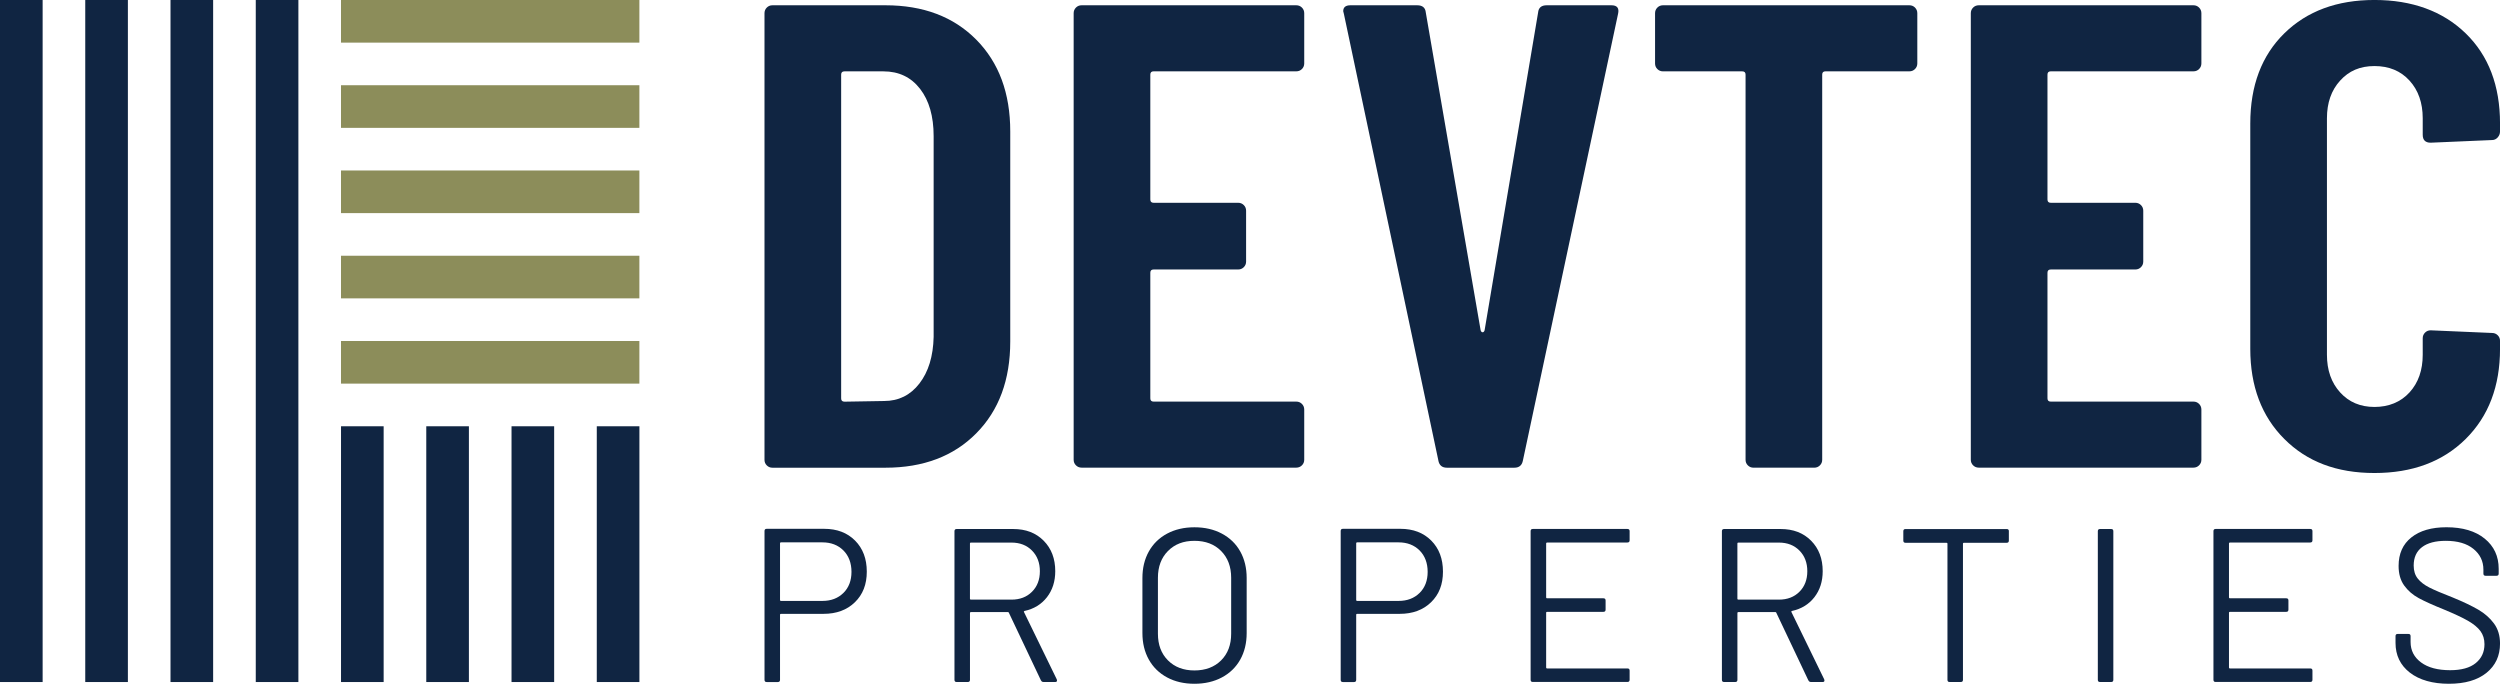
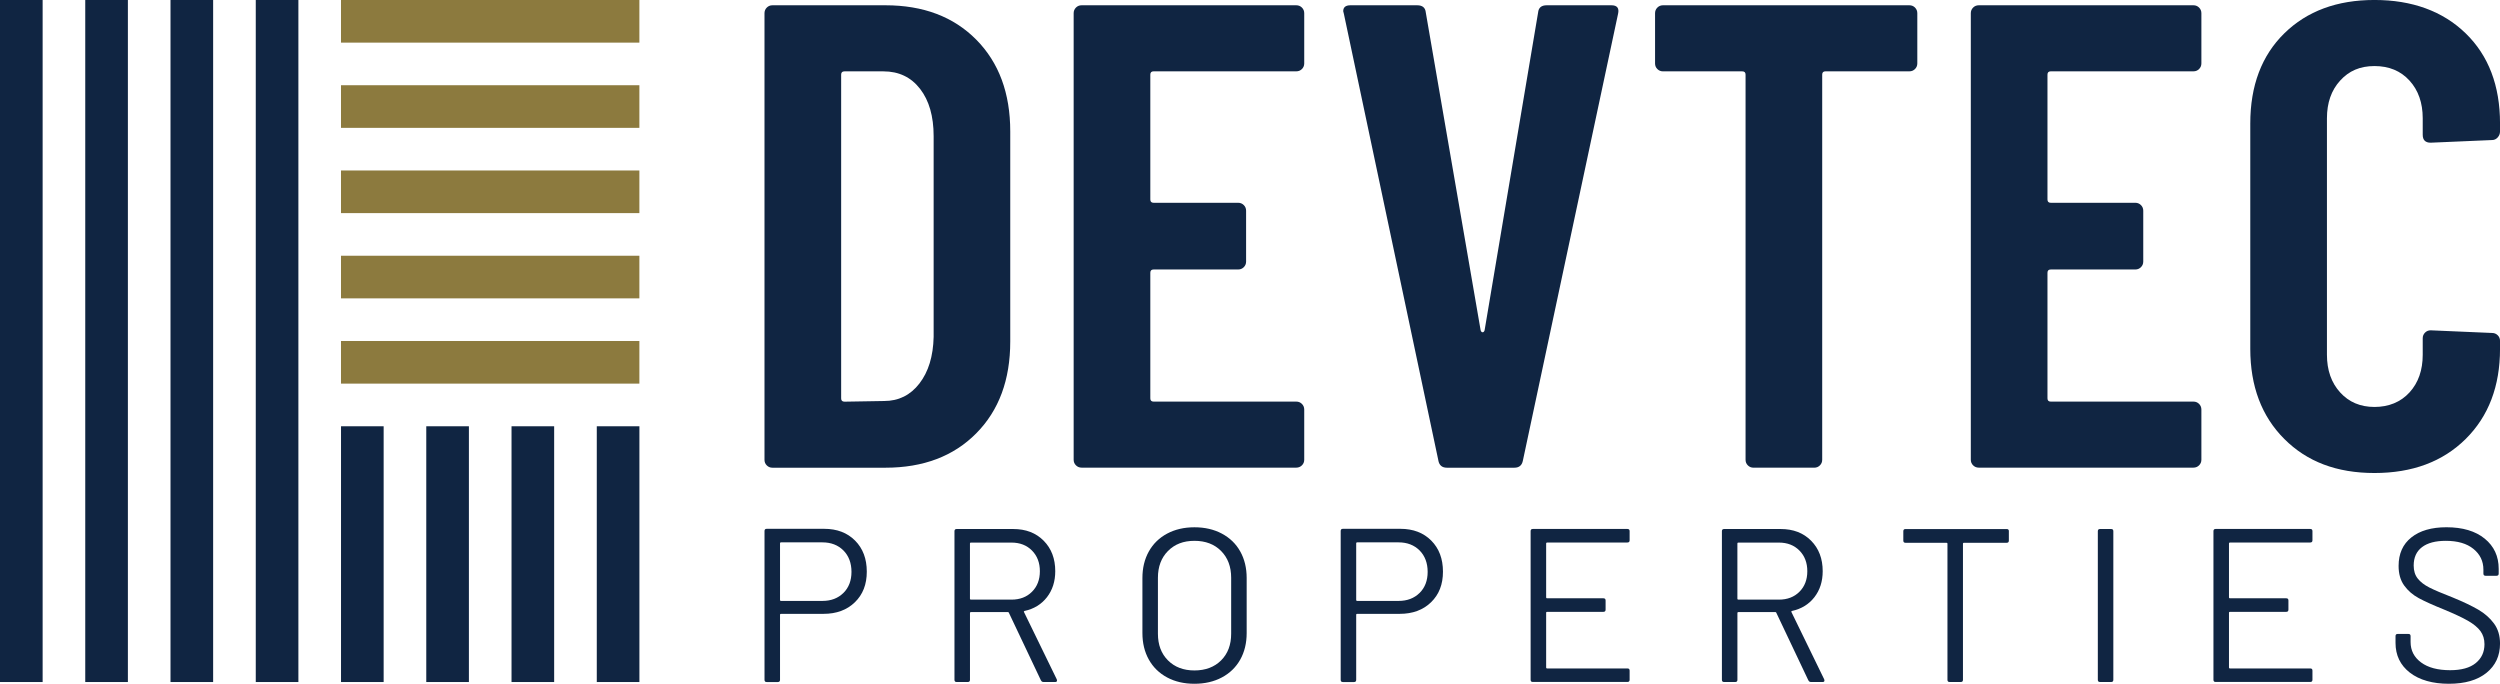
<svg xmlns="http://www.w3.org/2000/svg" id="Layer_2" data-name="Layer 2" viewBox="0 0 1009.33 276.06">
  <defs>
    <style>
      .cls-1 {
        fill: #102542;
      }
      .cls-2 {
-         fill: #8c8d5a;
+         fill: #8C7A3E;
      }
    </style>
  </defs>
  <g id="Layer_1-2" data-name="Layer 1">
    <g>
      <g>
        <path class="cls-1" d="M345.23,218.26c3.15,3.18,4.72,7.35,4.72,12.53s-1.6,9.24-4.81,12.36c-3.21,3.12-7.43,4.68-12.66,4.68h-17.21c-.23,0-.35.12-.35.35v26.3c0,.59-.29.88-.88.88h-4.5c-.59,0-.88-.29-.88-.88v-60.1c0-.59.29-.88.88-.88h23.21c5.18,0,9.34,1.59,12.49,4.77ZM340.51,239.4c2.17-2.15,3.26-4.99,3.26-8.52s-1.09-6.47-3.26-8.65c-2.18-2.17-5-3.26-8.47-3.26h-16.77c-.23,0-.35.12-.35.35v22.94c0,.23.12.35.35.35h16.77c3.47,0,6.29-1.07,8.47-3.22Z" />
        <path class="cls-1" d="M420.28,274.74l-12.97-27.36c-.06-.18-.18-.26-.35-.26h-15c-.24,0-.35.12-.35.35v27c0,.59-.29.88-.88.88h-4.5c-.59,0-.88-.29-.88-.88v-60.01c0-.59.29-.88.88-.88h22.86c5.06,0,9.15,1.57,12.27,4.72,3.12,3.15,4.68,7.25,4.68,12.31,0,4.12-1.12,7.62-3.35,10.5-2.24,2.88-5.27,4.74-9.09,5.56-.24.12-.3.26-.18.44l13.24,27.18c.06.12.09.26.09.44,0,.41-.23.62-.7.62h-4.68c-.53,0-.88-.2-1.06-.62ZM391.6,219.41v22.33c0,.23.12.35.35.35h16.41c3.41,0,6.18-1.06,8.29-3.18,2.12-2.12,3.18-4.88,3.18-8.29s-1.06-6.19-3.18-8.34c-2.12-2.15-4.88-3.22-8.29-3.22h-16.41c-.24,0-.35.12-.35.35Z" />
        <path class="cls-1" d="M471.2,273.5c-3.18-1.71-5.64-4.1-7.37-7.19-1.73-3.09-2.6-6.66-2.6-10.72v-22.24c0-4.06.87-7.63,2.6-10.72s4.19-5.49,7.37-7.19c3.18-1.7,6.85-2.56,11.03-2.56s7.87.85,11.08,2.56c3.21,1.71,5.68,4.1,7.41,7.19,1.73,3.09,2.6,6.66,2.6,10.72v22.24c0,4.06-.87,7.63-2.6,10.72-1.74,3.09-4.21,5.49-7.41,7.19-3.21,1.71-6.9,2.56-11.08,2.56s-7.85-.85-11.03-2.56ZM493,266.62c2.71-2.71,4.06-6.3,4.06-10.77v-22.59c0-4.47-1.35-8.07-4.06-10.81-2.71-2.74-6.3-4.1-10.77-4.1s-7.97,1.37-10.68,4.1c-2.71,2.74-4.06,6.34-4.06,10.81v22.59c0,4.47,1.35,8.06,4.06,10.77,2.71,2.71,6.27,4.06,10.68,4.06s8.06-1.35,10.77-4.06Z" />
        <path class="cls-1" d="M577.85,218.26c3.15,3.18,4.72,7.35,4.72,12.53s-1.6,9.24-4.81,12.36c-3.21,3.12-7.43,4.68-12.66,4.68h-17.21c-.23,0-.35.12-.35.35v26.3c0,.59-.29.88-.88.88h-4.5c-.59,0-.88-.29-.88-.88v-60.1c0-.59.29-.88.88-.88h23.21c5.18,0,9.34,1.59,12.49,4.77ZM573.13,239.4c2.17-2.15,3.26-4.99,3.26-8.52s-1.09-6.47-3.26-8.65c-2.18-2.17-5-3.26-8.47-3.26h-16.77c-.23,0-.35.12-.35.35v22.94c0,.23.12.35.35.35h16.77c3.47,0,6.29-1.07,8.47-3.22Z" />
        <path class="cls-1" d="M657.05,219.05h-32.47c-.24,0-.35.12-.35.35v21.8c0,.23.12.35.35.35h22.77c.59,0,.88.29.88.88v3.71c0,.59-.3.88-.88.88h-22.77c-.24,0-.35.12-.35.35v22.15c0,.24.12.35.35.35h32.47c.59,0,.88.29.88.88v3.7c0,.59-.3.88-.88.88h-38.21c-.59,0-.88-.29-.88-.88v-60.01c0-.59.29-.88.88-.88h38.21c.59,0,.88.29.88.88v3.7c0,.59-.3.88-.88.88Z" />
        <path class="cls-1" d="M730.12,274.74l-12.97-27.36c-.06-.18-.18-.26-.35-.26h-15c-.24,0-.35.12-.35.35v27c0,.59-.29.88-.88.88h-4.5c-.59,0-.88-.29-.88-.88v-60.01c0-.59.29-.88.88-.88h22.86c5.06,0,9.15,1.57,12.27,4.72,3.12,3.15,4.68,7.25,4.68,12.31,0,4.12-1.12,7.62-3.35,10.5-2.24,2.88-5.27,4.74-9.09,5.56-.24.12-.3.26-.18.44l13.24,27.18c.06.12.09.26.09.44,0,.41-.23.62-.7.62h-4.68c-.53,0-.88-.2-1.06-.62ZM701.44,219.41v22.33c0,.23.12.35.35.35h16.41c3.41,0,6.18-1.06,8.29-3.18,2.12-2.12,3.18-4.88,3.18-8.29s-1.06-6.19-3.18-8.34c-2.12-2.15-4.88-3.22-8.29-3.22h-16.41c-.24,0-.35.12-.35.35Z" />
        <path class="cls-1" d="M811.04,214.47v3.79c0,.59-.29.88-.88.88h-17.3c-.23,0-.35.12-.35.35v54.98c0,.59-.29.88-.88.88h-4.5c-.59,0-.88-.29-.88-.88v-54.98c0-.23-.12-.35-.35-.35h-16.59c-.59,0-.88-.29-.88-.88v-3.79c0-.59.29-.88.88-.88h40.86c.59,0,.88.29.88.88Z" />
        <path class="cls-1" d="M846.96,274.47v-60.01c0-.59.29-.88.88-.88h4.5c.59,0,.88.29.88.88v60.01c0,.59-.29.88-.88.88h-4.5c-.59,0-.88-.29-.88-.88Z" />
        <path class="cls-1" d="M932.73,219.05h-32.47c-.24,0-.35.12-.35.35v21.8c0,.23.12.35.35.35h22.77c.59,0,.88.29.88.88v3.71c0,.59-.3.88-.88.88h-22.77c-.24,0-.35.12-.35.35v22.15c0,.24.12.35.35.35h32.47c.59,0,.88.29.88.88v3.7c0,.59-.3.88-.88.88h-38.21c-.59,0-.88-.29-.88-.88v-60.01c0-.59.29-.88.88-.88h38.21c.59,0,.88.29.88.88v3.7c0,.59-.3.88-.88.88Z" />
        <path class="cls-1" d="M972.93,271.56c-3.85-3-5.78-7-5.78-12v-2.74c0-.59.29-.88.88-.88h4.32c.59,0,.88.29.88.88v2.38c0,3.41,1.41,6.16,4.24,8.25,2.82,2.09,6.73,3.13,11.74,3.13,4.53,0,7.97-.95,10.32-2.87s3.53-4.46,3.53-7.63c0-2.06-.55-3.82-1.63-5.3-1.09-1.47-2.77-2.85-5.03-4.15-2.26-1.29-5.46-2.79-9.57-4.5-4.41-1.77-7.84-3.31-10.28-4.63-2.44-1.32-4.41-3.03-5.91-5.12-1.5-2.09-2.25-4.72-2.25-7.9,0-4.94,1.72-8.78,5.16-11.51,3.44-2.74,8.16-4.1,14.16-4.1,6.53,0,11.68,1.53,15.44,4.59,3.76,3.06,5.65,7.12,5.65,12.18v1.94c0,.59-.3.88-.88.88h-4.41c-.59,0-.88-.29-.88-.88v-1.59c0-3.41-1.34-6.21-4.02-8.38-2.68-2.18-6.4-3.26-11.16-3.26-4.18,0-7.38.85-9.62,2.56-2.24,1.71-3.35,4.18-3.35,7.41,0,2.12.54,3.87,1.63,5.25,1.09,1.38,2.65,2.59,4.68,3.62,2.03,1.03,5.16,2.37,9.4,4.01,4.29,1.76,7.75,3.41,10.37,4.94,2.62,1.53,4.74,3.4,6.35,5.6,1.62,2.21,2.43,4.9,2.43,8.08,0,4.94-1.82,8.88-5.47,11.83-3.65,2.94-8.71,4.41-15.18,4.41s-11.9-1.5-15.75-4.5Z" />
        <g>
          <path class="cls-1" d="M309.58,187.9c-.63-.62-.93-1.38-.93-2.26V5.33c0-.89.31-1.64.93-2.27.62-.62,1.38-.93,2.27-.93h45.61c15.29,0,27.51,4.62,36.67,13.87,9.16,9.25,13.74,21.6,13.74,37.07v84.82c0,15.47-4.58,27.83-13.74,37.07-9.16,9.25-21.39,13.87-36.67,13.87h-45.61c-.89,0-1.65-.31-2.27-.93ZM340.93,162.17l16-.27c5.87,0,10.62-2.35,14.27-7.07,3.64-4.71,5.56-10.98,5.74-18.8V54.95c0-8-1.83-14.36-5.47-19.07-3.65-4.71-8.58-7.07-14.8-7.07h-15.74c-.89,0-1.33.44-1.33,1.33v130.69c0,.89.44,1.33,1.33,1.33Z" />
          <path class="cls-1" d="M525.63,27.87c-.62.62-1.38.93-2.27.93h-57.61c-.89,0-1.33.44-1.33,1.33v50.41c0,.89.44,1.33,1.33,1.33h34.14c.89,0,1.64.31,2.27.93.62.62.93,1.38.93,2.27v20.53c0,.89-.31,1.65-.93,2.27-.63.62-1.38.93-2.27.93h-34.14c-.89,0-1.33.44-1.33,1.33v50.68c0,.89.44,1.33,1.33,1.33h57.61c.89,0,1.64.31,2.27.93.62.63.93,1.38.93,2.27v20.27c0,.89-.31,1.64-.93,2.26-.62.62-1.38.93-2.27.93h-86.69c-.89,0-1.65-.31-2.27-.93-.63-.62-.93-1.38-.93-2.26V5.33c0-.89.31-1.64.93-2.27.62-.62,1.38-.93,2.27-.93h86.69c.89,0,1.64.31,2.27.93.62.63.93,1.38.93,2.27v20.27c0,.89-.31,1.65-.93,2.27Z" />
          <path class="cls-1" d="M580.71,185.9L542.57,5.6l-.27-1.07c0-1.6.98-2.4,2.93-2.4h26.94c2.13,0,3.29.98,3.47,2.93l22.14,128.29c.17.53.44.8.8.8s.62-.27.8-.8l21.6-128.29c.18-1.95,1.33-2.93,3.47-2.93h26.14c2.31,0,3.2,1.16,2.67,3.46l-38.41,180.31c-.36,1.96-1.51,2.93-3.47,2.93h-27.21c-1.96,0-3.11-.98-3.47-2.93Z" />
          <path class="cls-1" d="M773.15,3.06c.62.63.93,1.38.93,2.27v20.27c0,.89-.31,1.65-.93,2.27-.63.62-1.38.93-2.27.93h-33.87c-.89,0-1.33.44-1.33,1.33v155.5c0,.89-.31,1.64-.93,2.26-.62.62-1.38.93-2.27.93h-24.54c-.89,0-1.65-.31-2.27-.93-.63-.62-.93-1.38-.93-2.26V30.14c0-.89-.44-1.33-1.33-1.33h-32.01c-.89,0-1.65-.31-2.27-.93-.63-.62-.93-1.38-.93-2.27V5.33c0-.89.31-1.64.93-2.27.62-.62,1.38-.93,2.27-.93h99.49c.89,0,1.64.31,2.27.93Z" />
          <path class="cls-1" d="M887.84,27.87c-.62.62-1.38.93-2.27.93h-57.61c-.89,0-1.33.44-1.33,1.33v50.41c0,.89.44,1.33,1.33,1.33h34.14c.89,0,1.64.31,2.27.93.62.62.93,1.38.93,2.27v20.53c0,.89-.31,1.65-.93,2.27-.63.62-1.38.93-2.27.93h-34.14c-.89,0-1.33.44-1.33,1.33v50.68c0,.89.44,1.33,1.33,1.33h57.61c.89,0,1.64.31,2.27.93.62.63.93,1.38.93,2.27v20.27c0,.89-.31,1.64-.93,2.26-.62.62-1.38.93-2.27.93h-86.69c-.89,0-1.65-.31-2.27-.93-.63-.62-.93-1.38-.93-2.26V5.33c0-.89.31-1.64.93-2.27.62-.62,1.38-.93,2.27-.93h86.69c.89,0,1.64.31,2.27.93.62.63.93,1.38.93,2.27v20.27c0,.89-.31,1.65-.93,2.27Z" />
          <path class="cls-1" d="M922.25,177.23c-9.16-9.16-13.74-21.29-13.74-36.41V49.87c0-15.29,4.58-27.43,13.74-36.41,9.16-8.98,21.29-13.47,36.41-13.47s27.56,4.49,36.81,13.47c9.24,8.98,13.87,21.12,13.87,36.41v3.2c0,.89-.31,1.69-.93,2.4-.63.71-1.38,1.07-2.27,1.07l-24.81,1.07c-2.13,0-3.2-1.07-3.2-3.2v-6.67c0-6.22-1.78-11.29-5.33-15.2-3.56-3.91-8.27-5.87-14.14-5.87s-10.32,1.96-13.87,5.87c-3.56,3.91-5.33,8.98-5.33,15.2v95.49c0,6.23,1.78,11.29,5.33,15.2,3.55,3.92,8.18,5.87,13.87,5.87s10.58-1.95,14.14-5.87c3.56-3.91,5.33-8.98,5.33-15.2v-6.67c0-.89.31-1.64.93-2.27.62-.62,1.38-.93,2.27-.93l24.81,1.07c.89,0,1.64.31,2.27.93.62.62.93,1.38.93,2.26v3.2c0,15.12-4.63,27.25-13.87,36.41-9.25,9.16-21.52,13.74-36.81,13.74s-27.25-4.58-36.41-13.74Z" />
        </g>
      </g>
      <g>
        <rect class="cls-1" width="17.21" height="275.36" />
        <rect class="cls-1" x="34.42" width="17.21" height="275.36" />
        <rect class="cls-1" x="68.84" width="17.21" height="275.36" />
        <rect class="cls-1" x="103.26" width="17.21" height="275.36" />
        <rect class="cls-1" x="137.68" y="172.1" width="17.21" height="103.26" />
        <rect class="cls-1" x="172.1" y="172.1" width="17.21" height="103.26" />
        <rect class="cls-1" x="206.52" y="172.1" width="17.21" height="103.26" />
        <rect class="cls-1" x="240.94" y="172.1" width="17.21" height="103.26" />
        <rect class="cls-2" x="189.3" y="-51.63" width="17.21" height="120.47" transform="translate(206.51 -189.3) rotate(90)" />
        <rect class="cls-2" x="189.3" y="-17.21" width="17.21" height="120.47" transform="translate(240.93 -154.89) rotate(90)" />
        <rect class="cls-2" x="189.3" y="17.21" width="17.21" height="120.47" transform="translate(275.35 -120.47) rotate(90)" />
        <rect class="cls-2" x="189.3" y="51.63" width="17.21" height="120.47" transform="translate(309.77 -86.05) rotate(90)" />
        <rect class="cls-2" x="189.3" y="86.05" width="17.21" height="120.47" transform="translate(344.19 -51.63) rotate(90)" />
      </g>
    </g>
  </g>
</svg>
